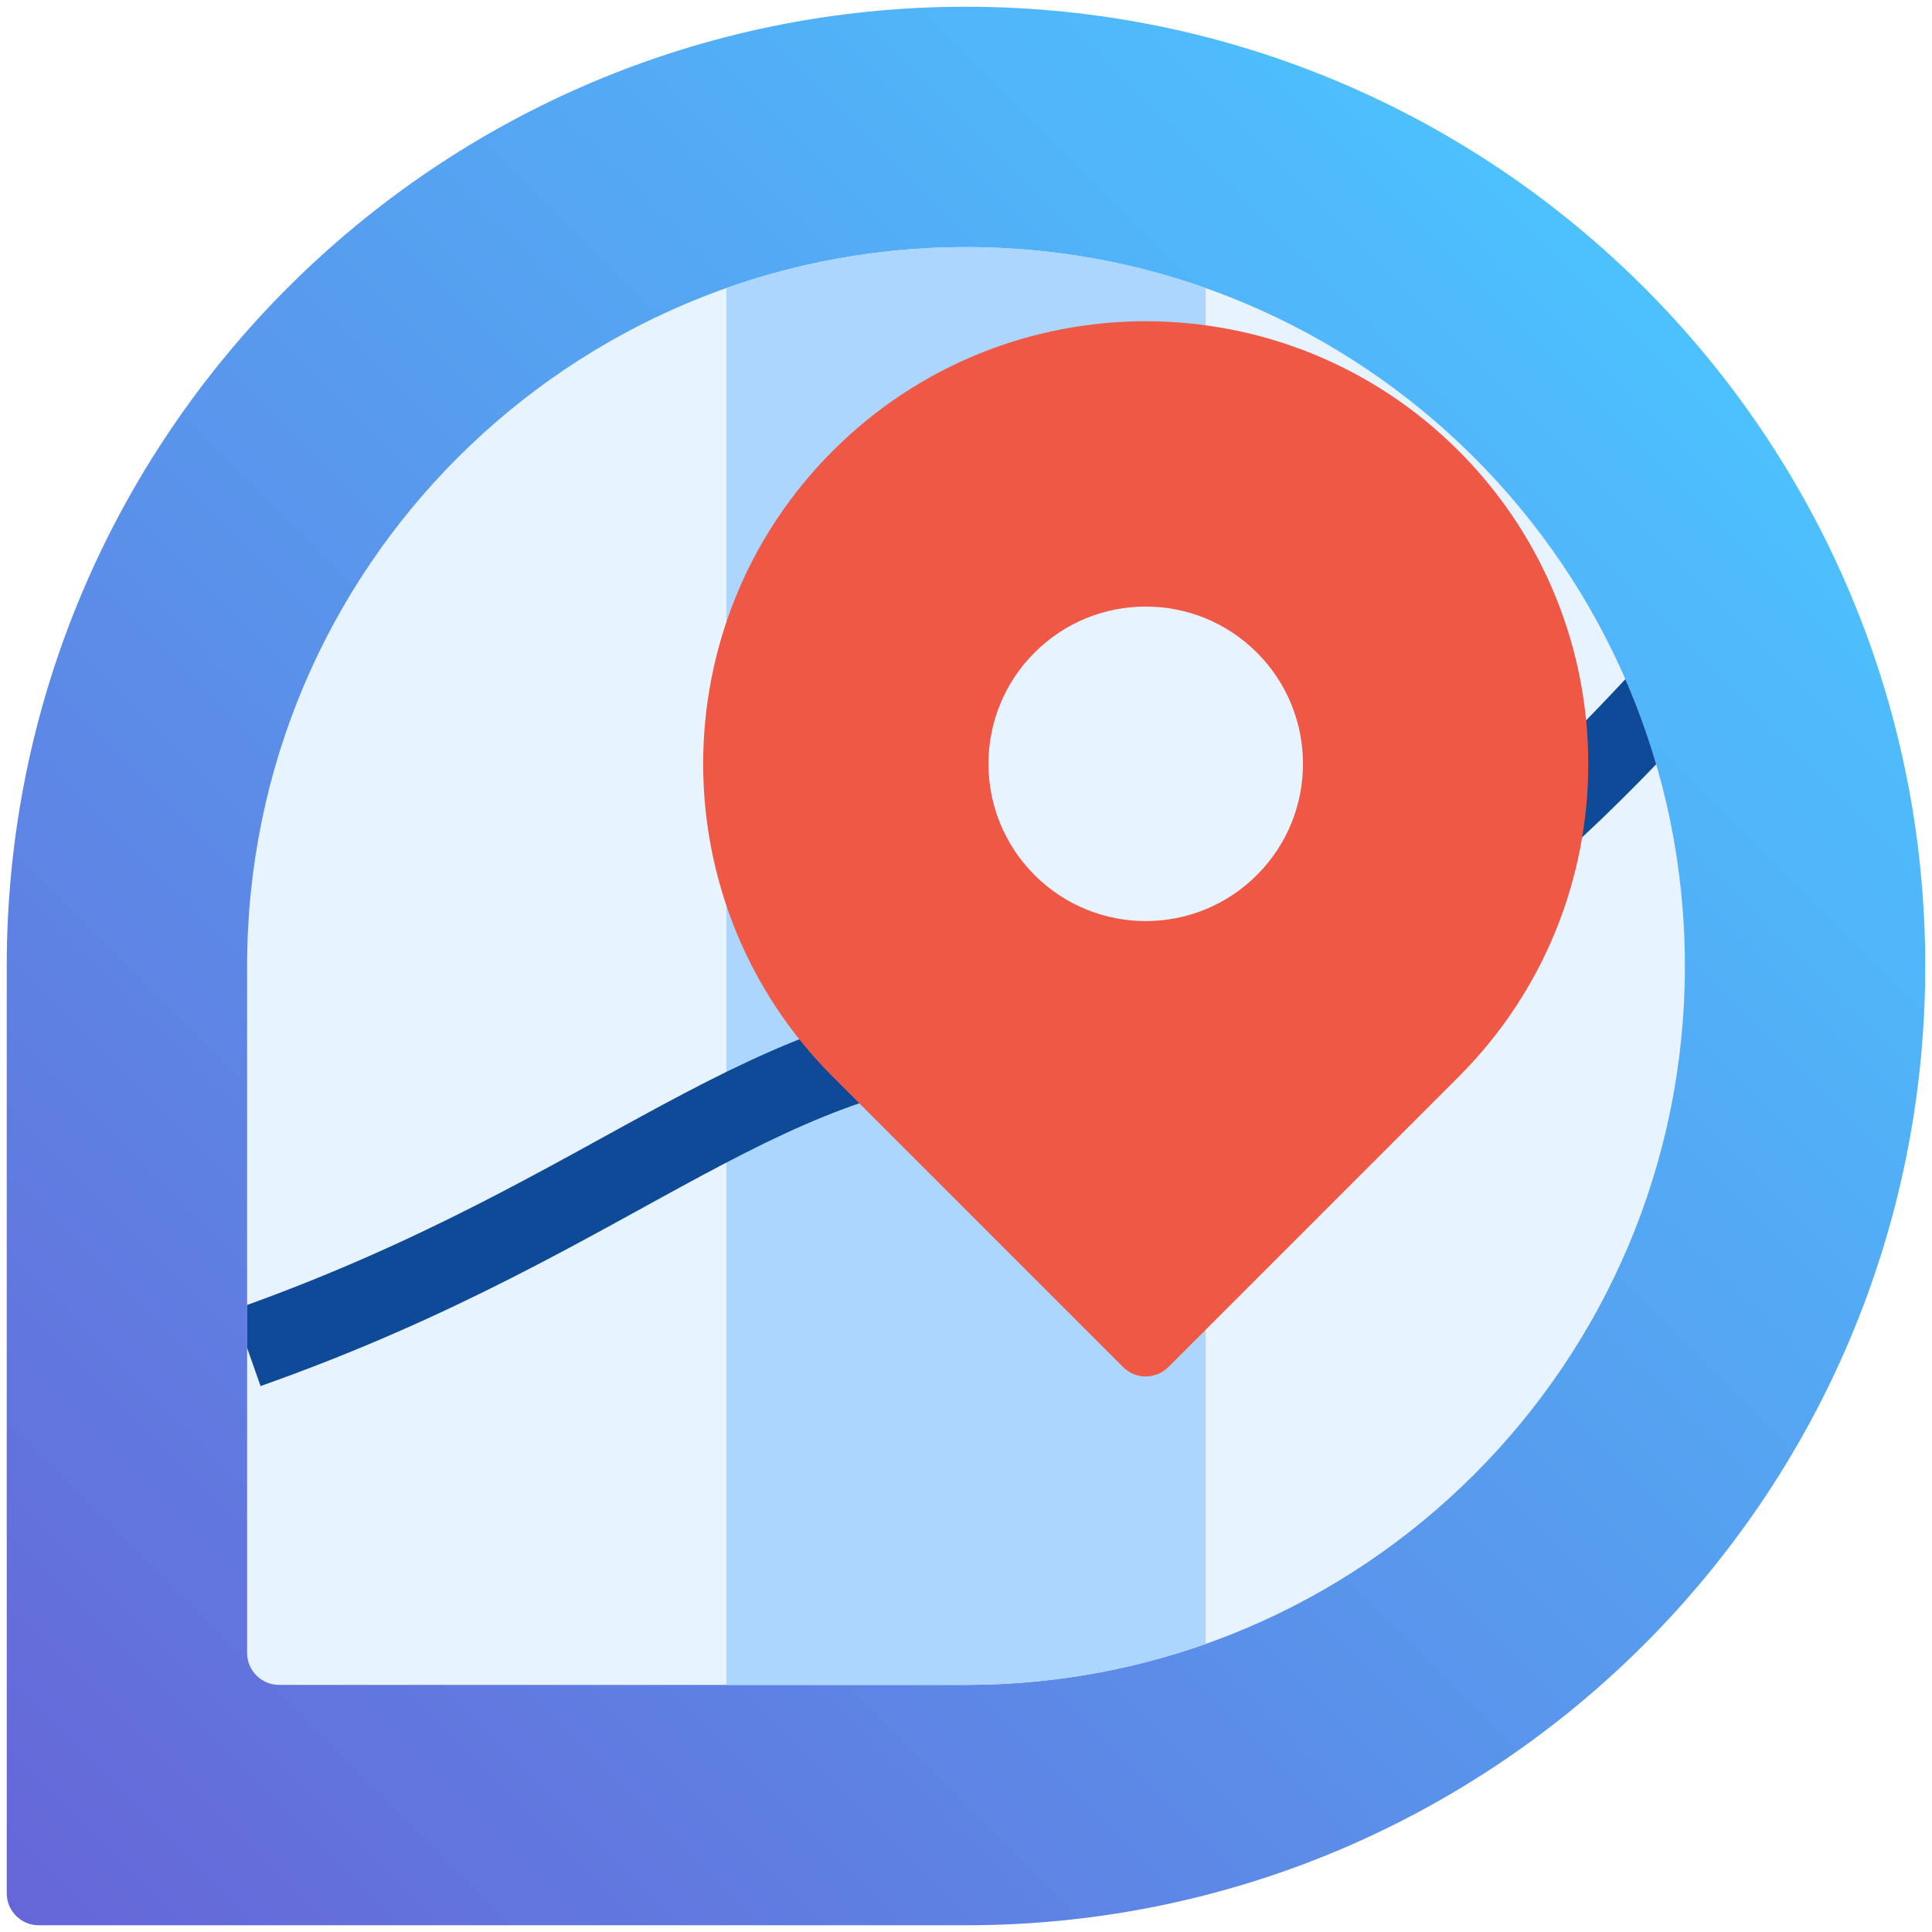
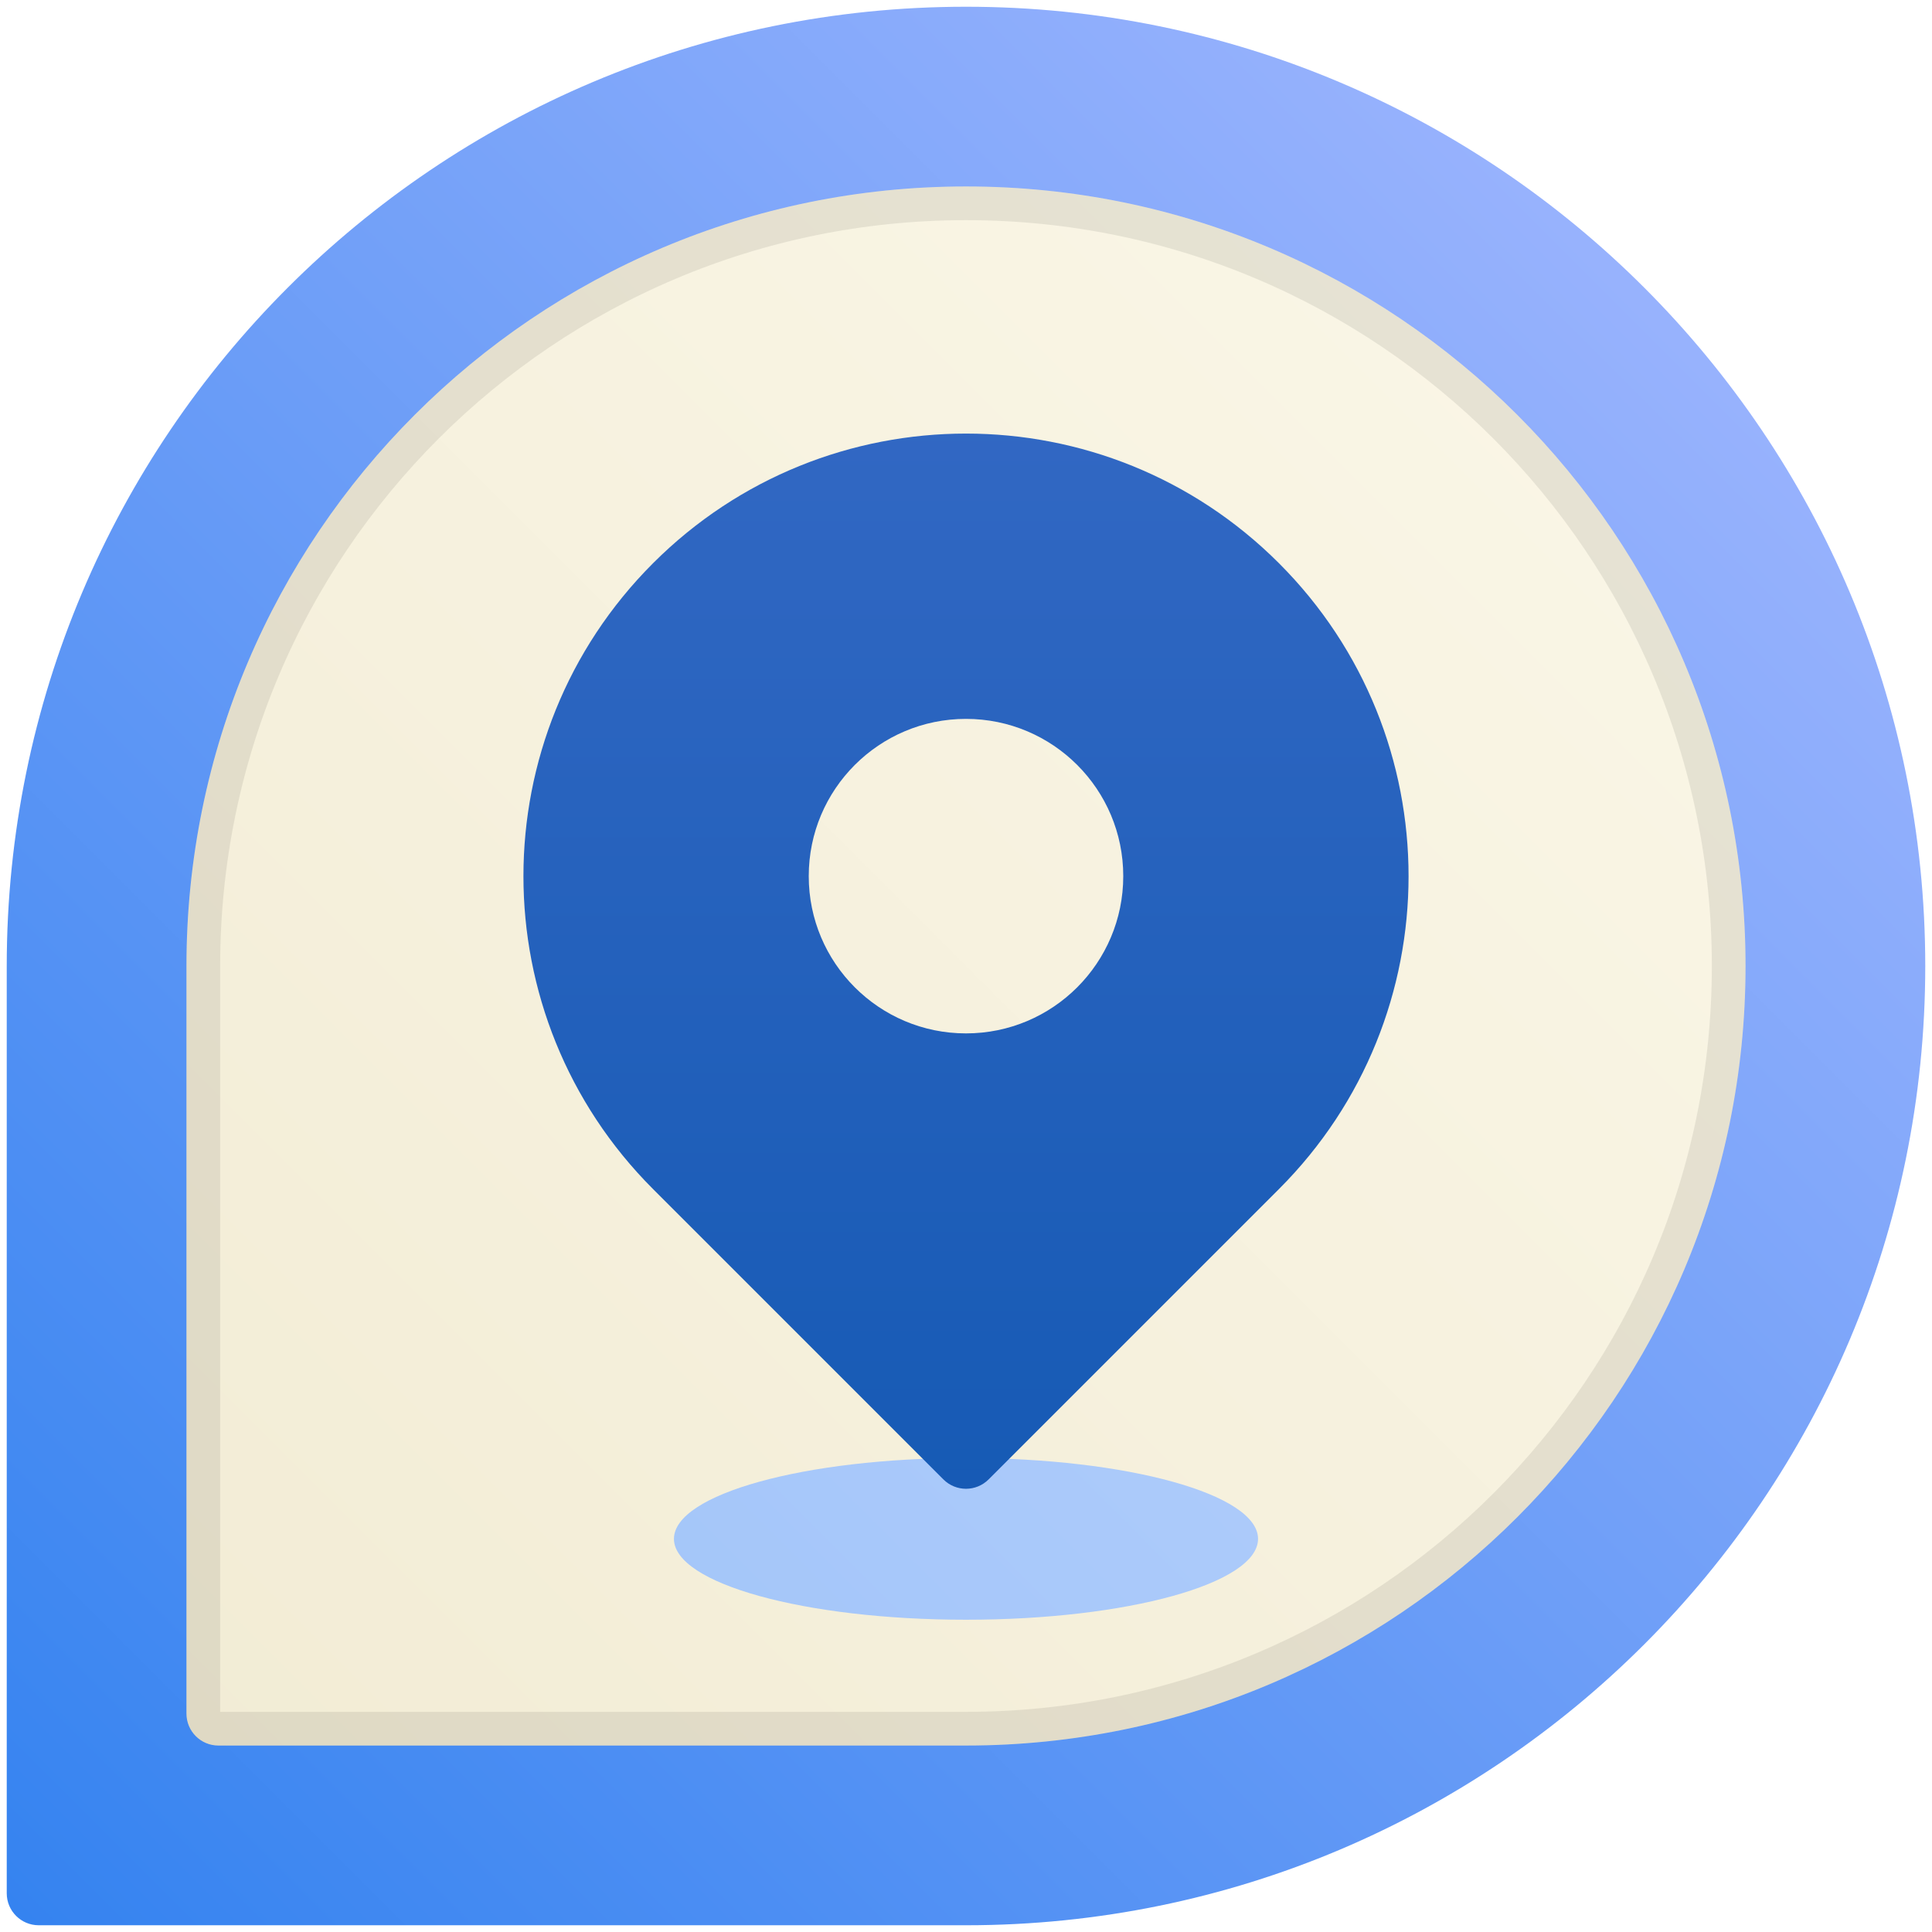
<svg xmlns="http://www.w3.org/2000/svg" width="86" height="86" viewBox="0 0 86 86">
  <defs>
-     <linearGradient id="gF" gradientUnits="userSpaceOnUse" x1="0.717" y1="85.283" x2="73.194" y2="12.806">
-       <stop offset="0" stop-color="#6666D8" />
-       <stop offset="1" stop-color="#4DC1FE" />
+     <linearGradient id="gF" gradientUnits="userSpaceOnUse" x1="0.717" y1="85.283" x2="85.283" y2="0.717">
+       <stop offset="0" stop-color="#3583F0" />
+       <stop offset="1" stop-color="#A8BAFF" />
    </linearGradient>
+     <linearGradient id="gD" gradientUnits="userSpaceOnUse" x1="0.717" y1="85.283" x2="85.283" y2="0.717">
+       <stop offset="0" stop-color="#0451AB" />
+       <stop offset="1" stop-color="#4873CF" />
+     </linearGradient>
+     <linearGradient id="gE" gradientUnits="userSpaceOnUse" x1="0.717" y1="85.283" x2="85.283" y2="0.717">
+       <stop offset="0" stop-color="#003C85" />
+       <stop offset="1" stop-color="#3258AC" />
+     </linearGradient>
+     <linearGradient id="gL" gradientUnits="userSpaceOnUse" x1="0.717" y1="85.283" x2="85.283" y2="0.717">
+       <stop offset="0" stop-color="#3573CA" />
+       <stop offset="1" stop-color="#6E96E8" />
+     </linearGradient>
+     <linearGradient id="gT" gradientUnits="userSpaceOnUse" x1="0.717" y1="85.283" x2="85.283" y2="0.717">
+       <stop offset="0" stop-color="#99C0F8" />
+       <stop offset="1" stop-color="#C5D8FD" />
+     </linearGradient>
+     <linearGradient id="gC" gradientUnits="userSpaceOnUse" x1="0.717" y1="85.283" x2="85.283" y2="0.717">
+       <stop offset="0" stop-color="#F1EBD3" />
+       <stop offset="1" stop-color="#FCF8EA" />
+     </linearGradient>
+     <radialGradient id="gR" gradientUnits="userSpaceOnUse" cx="40" cy="40" r="24">
+       <stop offset="0" stop-color="#6E96E8" />
+       <stop offset="1" stop-color="#0451AB" />
+     </radialGradient>
  </defs>
  <path d="M43.000,0.300 H43.000 A42.700,42.700 0 0 1 85.700,43.000 V43.000 A42.700,42.700 0 0 1 43.000,85.700 H1.723 A1.423,1.423 0 0 1 0.300,84.277 V43.000 A42.700,42.700 0 0 1 43.000,0.300 Z" fill="url(#gF)" />
-   <clipPath id="c1">
-     <path d="M43.000,11.000 H43.000 A32.000,32.000 0 0 1 75.000,43.000 V43.000 A32.000,32.000 0 0 1 43.000,75.000 H12.423 A1.423,1.423 0 0 1 11.000,73.577 V43.000 A32.000,32.000 0 0 1 43.000,11.000 Z" />
+   <path d="M43.000,8.300 H43.000 A34.700,34.700 0 0 1 77.700,43.000 V43.000 A34.700,34.700 0 0 1 43.000,77.700 H9.723 A1.423,1.423 0 0 1 8.300,76.277 V43.000 A34.700,34.700 0 0 1 43.000,8.300 Z" fill="url(#gC)" />
+   <clipPath id="face">
+     <path d="M43.000,8.300 H43.000 A34.700,34.700 0 0 1 77.700,43.000 V43.000 A34.700,34.700 0 0 1 43.000,77.700 H9.723 A1.423,1.423 0 0 1 8.300,76.277 V43.000 A34.700,34.700 0 0 1 43.000,8.300 Z" />
  </clipPath>
-   <g clip-path="url(#c1)">
-     <path d="M43.000,11.000 H43.000 A32.000,32.000 0 0 1 75.000,43.000 V43.000 A32.000,32.000 0 0 1 43.000,75.000 H12.423 A1.423,1.423 0 0 1 11.000,73.577 V43.000 A32.000,32.000 0 0 1 43.000,11.000 Z" fill="#E7F3FF" />
-     <path d="M32.333 0H53.667A0.0 0.0 0 0 1 53.667 0.0V86.0A0.0 0.0 0 0 1 53.667 86.0H32.333A0.0 0.0 0 0 1 32.333 86.0V0.0A0.0 0.0 0 0 1 32.333 0Z" fill="#ACD6FD" />
-     <path d="M11.0 60C28 54 34 46 46 46S66 40 75.0 30" fill="none" stroke="#0E4A97" stroke-width="3.6" stroke-linecap="butt" stroke-linejoin="round" />
-   </g>
-   <g transform="translate(8 -9) rotate(-45 43.0 43.0)">
-     <path d="M43.000,23.300 H43.000 A19.700,19.700 0 0 1 62.700,43.000 V43.000 A19.700,19.700 0 0 1 43.000,62.700 H24.723 A1.423,1.423 0 0 1 23.300,61.277 V43.000 A19.700,19.700 0 0 1 43.000,23.300 Z" fill="#F05846" />
-     <circle cx="43.0" cy="43.0" r="7" fill="#E7F3FF" />
-   </g>
+   <path d="M43.000,8.300 H43.000 A34.700,34.700 0 0 1 77.700,43.000 V43.000 A34.700,34.700 0 0 1 43.000,77.700 H9.723 A1.423,1.423 0 0 1 8.300,76.277 V43.000 A34.700,34.700 0 0 1 43.000,8.300 Z" fill="none" stroke="#000000" stroke-opacity="0.08" stroke-width="3" clip-path="url(#face)" />
+   <ellipse cx="43" cy="68.5" rx="13" ry="3.6" fill="url(#gT)" />
+   <path d="M43.000,23.300 H43.000 A19.700,19.700 0 0 1 62.700,43.000 V43.000 A19.700,19.700 0 0 1 43.000,62.700 H24.723 A1.423,1.423 0 0 1 23.300,61.277 V43.000 A19.700,19.700 0 0 1 43.000,23.300 Z" transform="translate(0 -4) rotate(-45 43 43)" fill="url(#gD)" />
+   <circle cx="43" cy="39" r="7" fill="url(#gC)" />
</svg>
